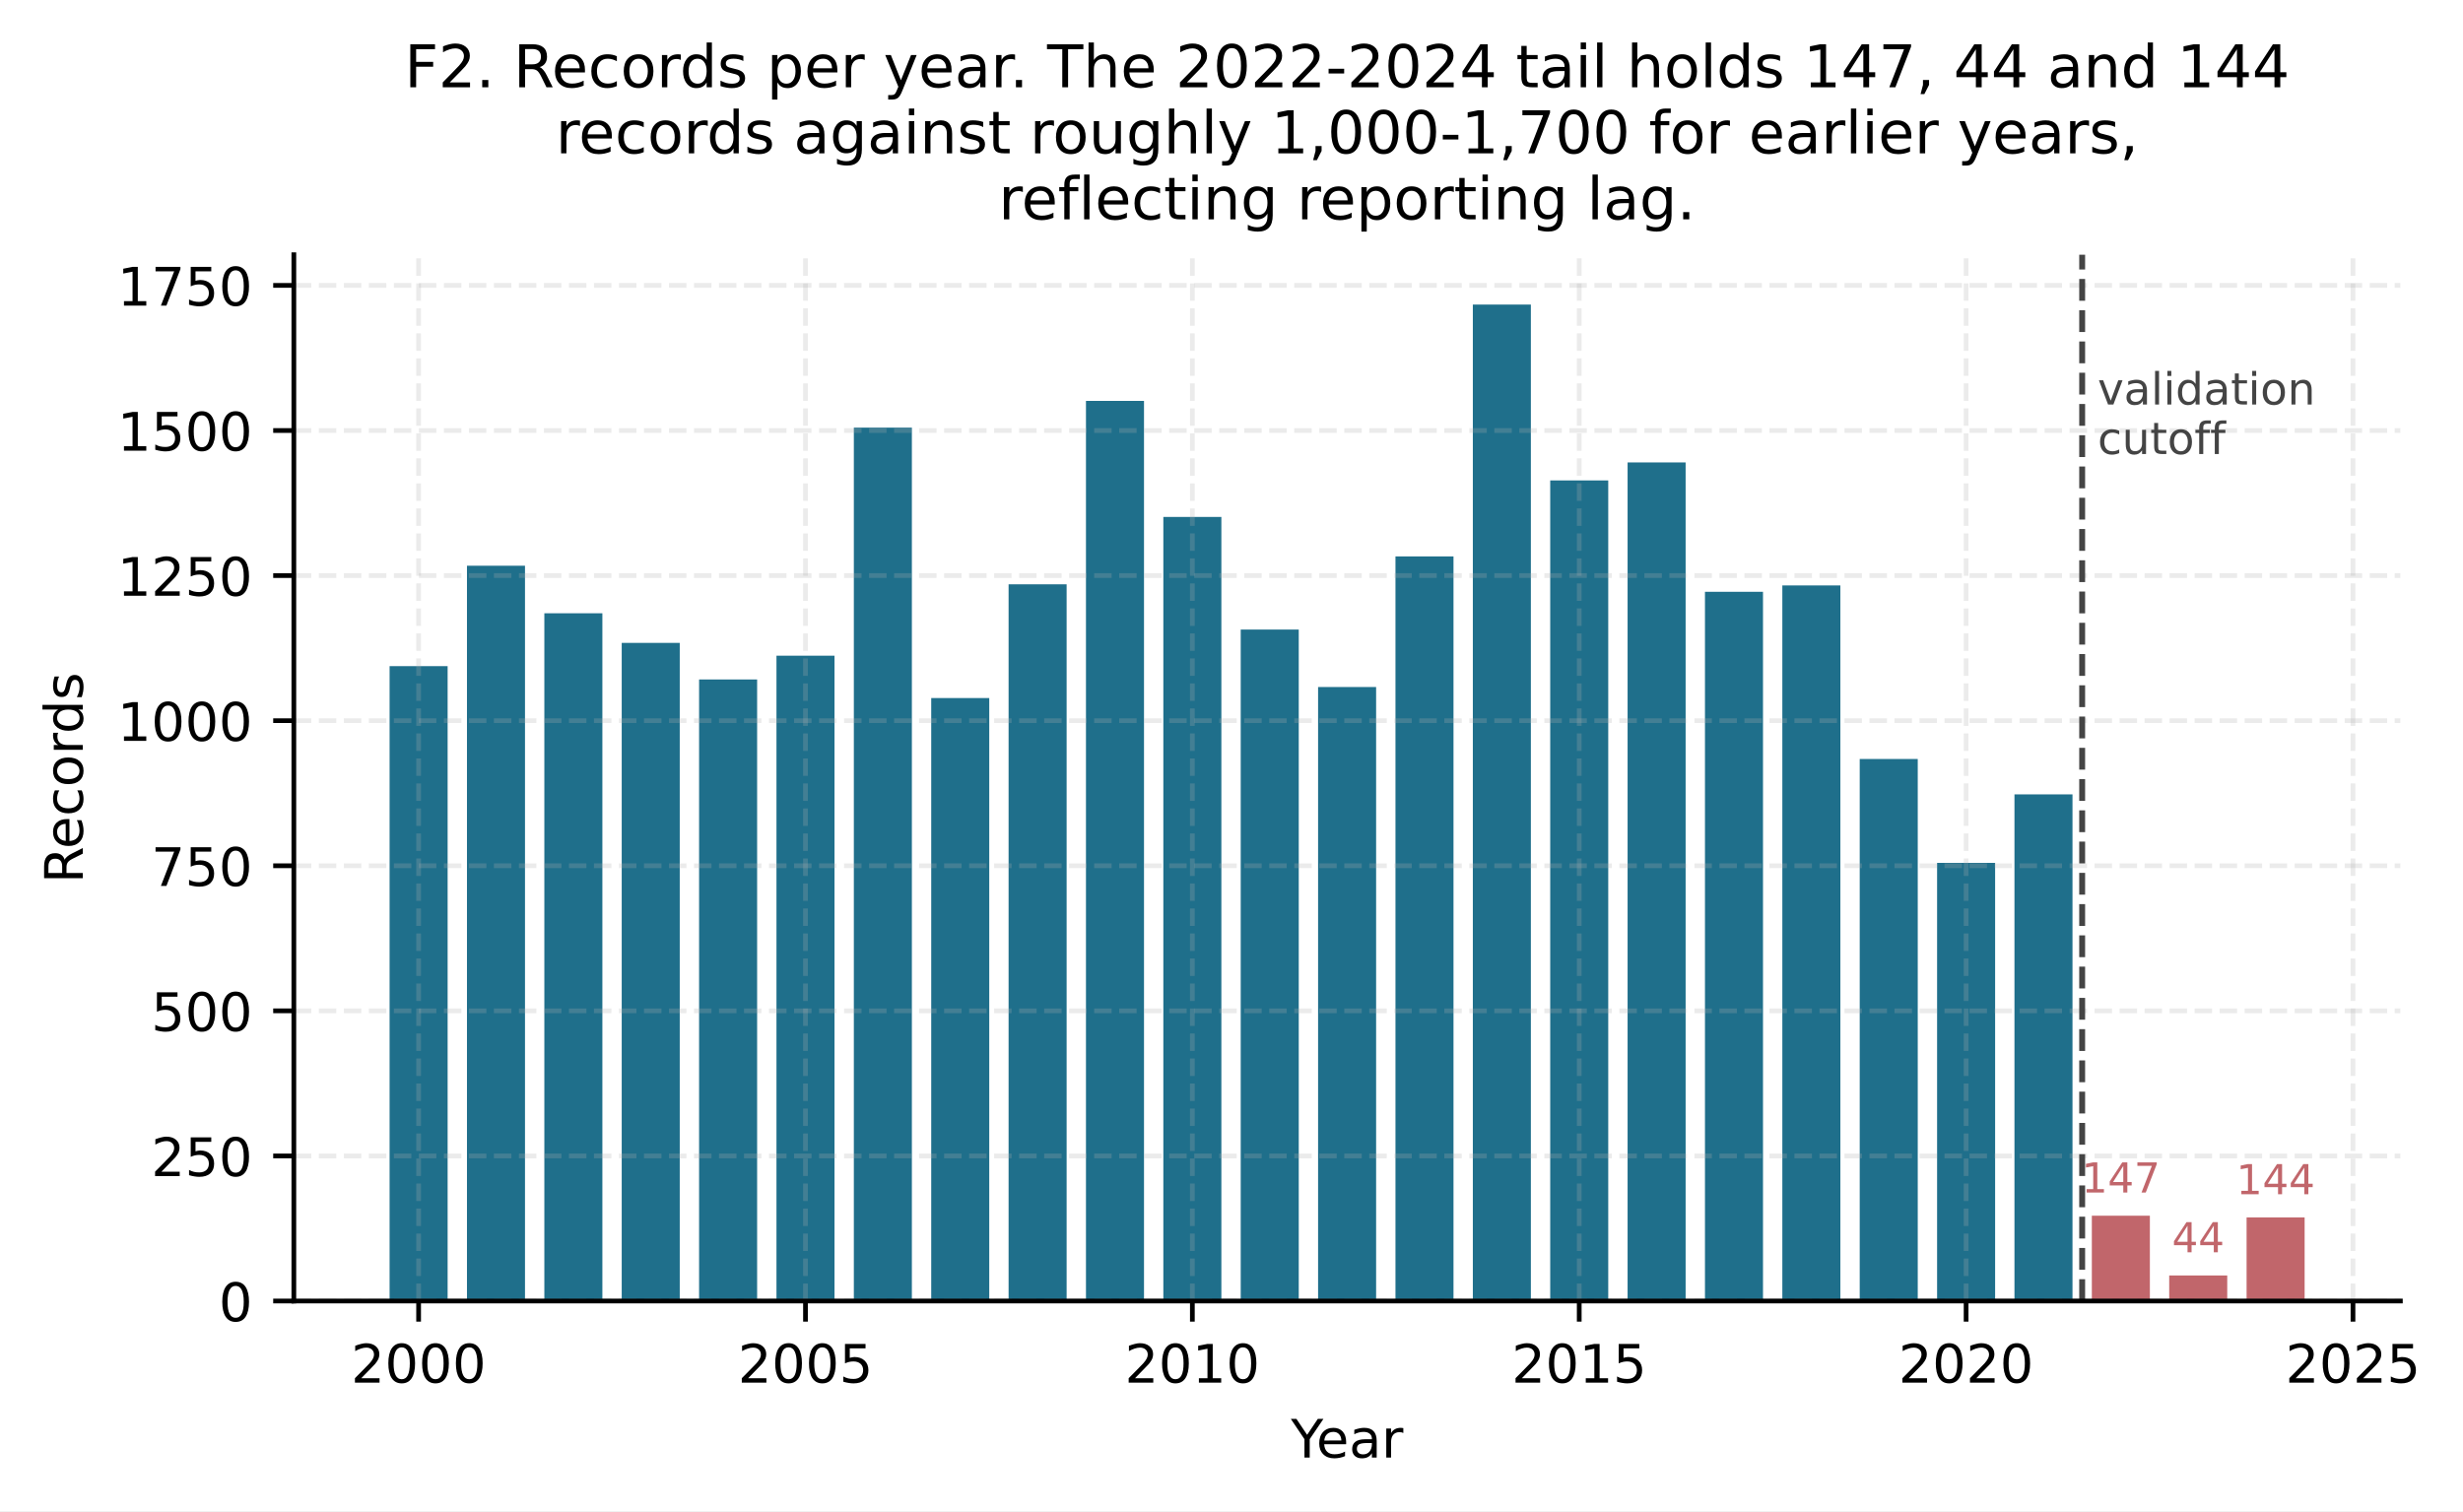
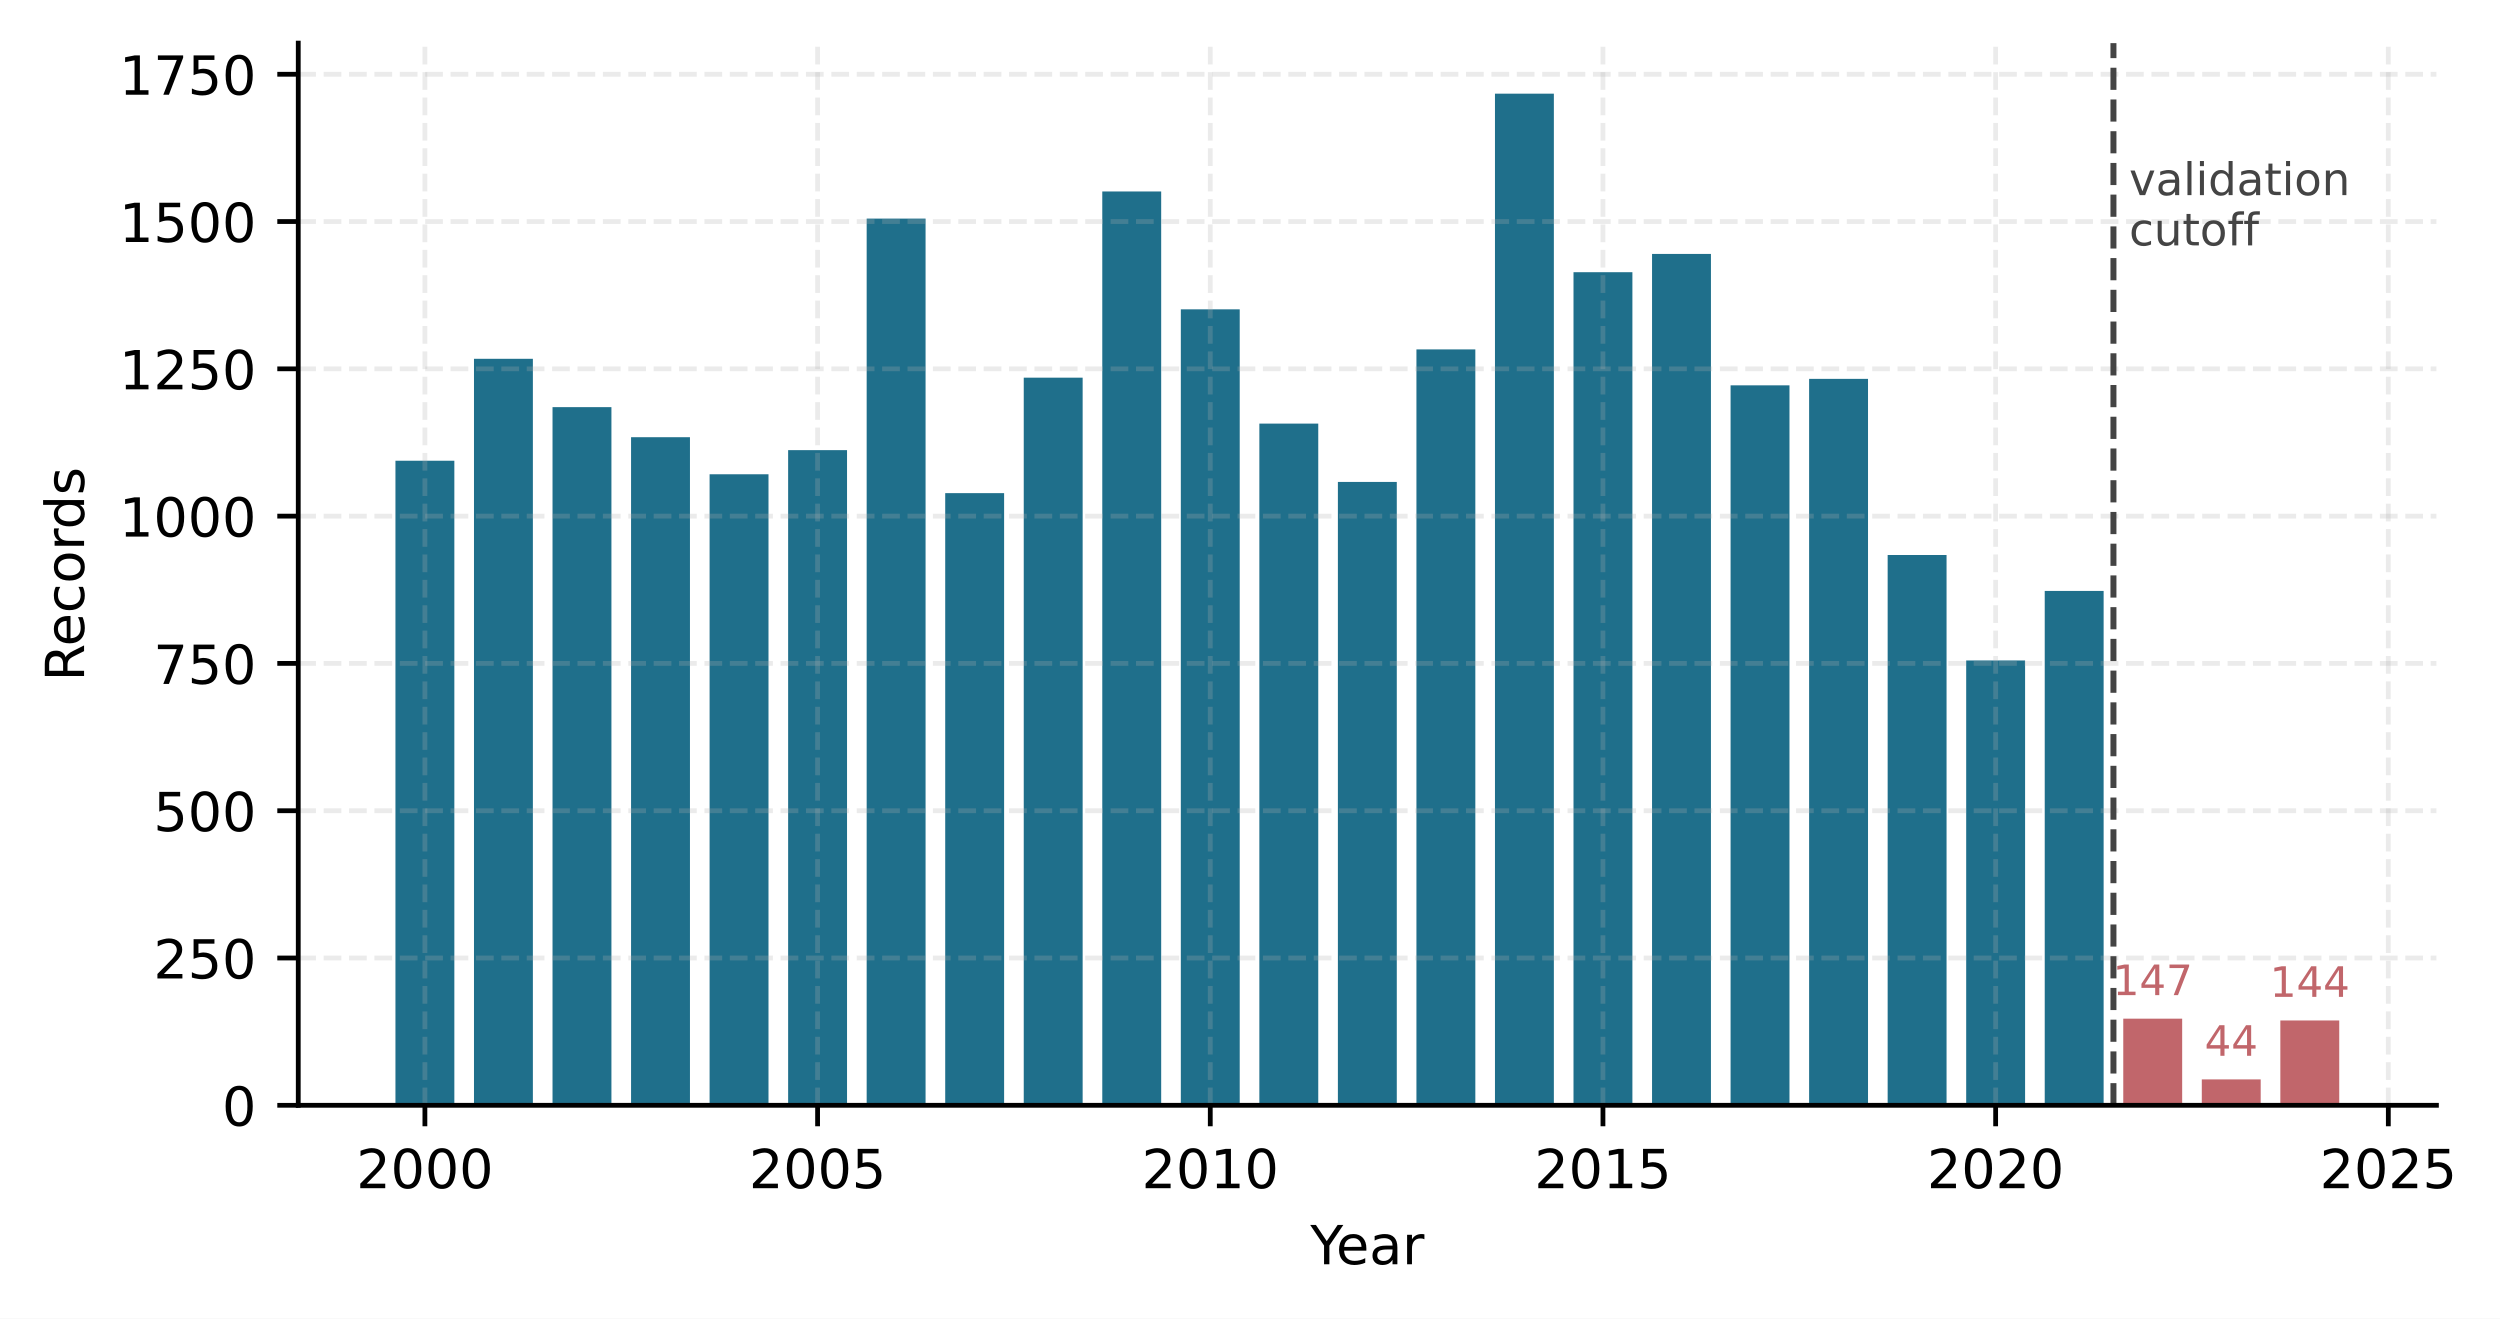
- <svg xmlns="http://www.w3.org/2000/svg" xmlns:xlink="http://www.w3.org/1999/xlink" width="417.553pt" height="256.223pt" viewBox="0 0 417.553 256.223" version="1.1">
+ <svg xmlns="http://www.w3.org/2000/svg" xmlns:xlink="http://www.w3.org/1999/xlink" width="417.553pt" height="220.229pt" viewBox="0 0 417.553 220.229" version="1.1">
  <defs>
    <style type="text/css">*{stroke-linejoin: round; stroke-linecap: butt}</style>
  </defs>
  <g id="figure_1">
    <g id="patch_1">
-       <path d="M 0 256.223  L 417.553 256.223  L 417.553 -0  L 0 -0  z " style="fill: #ffffff" />
+       <path d="M 0 220.229  L 417.553 220.229  L 417.553 0  L 0 0  z " style="fill: #ffffff" />
    </g>
    <g id="axes_1">
      <g id="patch_2">
-         <path d="M 49.815 220.602  L 406.935 220.602  L 406.935 43.194  L 49.815 43.194  z " style="fill: #ffffff" />
+         <path d="M 49.815 184.608  L 406.935 184.608  L 406.935 7.2  L 49.815 7.2  z " style="fill: #ffffff" />
      </g>
      <g id="patch_3">
-         <path d="M 66.048 220.602  L 75.886 220.602  L 75.886 112.948  L 66.048 112.948  z " clip-path="url(#p4999987004)" style="fill: #1f6f8b" />
+         <path d="M 66.048 184.608  L 75.886 184.608  L 75.886 76.954  L 66.048 76.954  z " clip-path="url(#p06d43b3711)" style="fill: #1f6f8b" />
      </g>
      <g id="patch_4">
-         <path d="M 79.165 220.602  L 89.003 220.602  L 89.003 95.924  L 79.165 95.924  z " clip-path="url(#p4999987004)" style="fill: #1f6f8b" />
+         <path d="M 79.165 184.608  L 89.003 184.608  L 89.003 59.93  L 79.165 59.93  z " clip-path="url(#p06d43b3711)" style="fill: #1f6f8b" />
      </g>
      <g id="patch_5">
-         <path d="M 92.283 220.602  L 102.121 220.602  L 102.121 103.993  L 92.283 103.993  z " clip-path="url(#p4999987004)" style="fill: #1f6f8b" />
+         <path d="M 92.283 184.608  L 102.121 184.608  L 102.121 67.999  L 92.283 67.999  z " clip-path="url(#p06d43b3711)" style="fill: #1f6f8b" />
      </g>
      <g id="patch_6">
-         <path d="M 105.4 220.602  L 115.238 220.602  L 115.238 109.012  L 105.4 109.012  z " clip-path="url(#p4999987004)" style="fill: #1f6f8b" />
+         <path d="M 105.4 184.608  L 115.238 184.608  L 115.238 73.018  L 105.4 73.018  z " clip-path="url(#p06d43b3711)" style="fill: #1f6f8b" />
      </g>
      <g id="patch_7">
-         <path d="M 118.517 220.602  L 128.355 220.602  L 128.355 115.211  L 118.517 115.211  z " clip-path="url(#p4999987004)" style="fill: #1f6f8b" />
+         <path d="M 118.517 184.608  L 128.355 184.608  L 128.355 79.217  L 118.517 79.217  z " clip-path="url(#p06d43b3711)" style="fill: #1f6f8b" />
      </g>
      <g id="patch_8">
-         <path d="M 131.635 220.602  L 141.473 220.602  L 141.473 111.177  L 131.635 111.177  z " clip-path="url(#p4999987004)" style="fill: #1f6f8b" />
+         <path d="M 131.635 184.608  L 141.473 184.608  L 141.473 75.183  L 131.635 75.183  z " clip-path="url(#p06d43b3711)" style="fill: #1f6f8b" />
      </g>
      <g id="patch_9">
-         <path d="M 144.752 220.602  L 154.59 220.602  L 154.59 72.504  L 144.752 72.504  z " clip-path="url(#p4999987004)" style="fill: #1f6f8b" />
+         <path d="M 144.752 184.608  L 154.59 184.608  L 154.59 36.51  L 144.752 36.51  z " clip-path="url(#p06d43b3711)" style="fill: #1f6f8b" />
      </g>
      <g id="patch_10">
-         <path d="M 157.87 220.602  L 167.708 220.602  L 167.708 118.36  L 157.87 118.36  z " clip-path="url(#p4999987004)" style="fill: #1f6f8b" />
+         <path d="M 157.87 184.608  L 167.708 184.608  L 167.708 82.366  L 157.87 82.366  z " clip-path="url(#p06d43b3711)" style="fill: #1f6f8b" />
      </g>
      <g id="patch_11">
-         <path d="M 170.987 220.602  L 180.825 220.602  L 180.825 99.073  L 170.987 99.073  z " clip-path="url(#p4999987004)" style="fill: #1f6f8b" />
+         <path d="M 170.987 184.608  L 180.825 184.608  L 180.825 63.079  L 170.987 63.079  z " clip-path="url(#p06d43b3711)" style="fill: #1f6f8b" />
      </g>
      <g id="patch_12">
-         <path d="M 184.104 220.602  L 193.942 220.602  L 193.942 67.977  L 184.104 67.977  z " clip-path="url(#p4999987004)" style="fill: #1f6f8b" />
+         <path d="M 184.104 184.608  L 193.942 184.608  L 193.942 31.983  L 184.104 31.983  z " clip-path="url(#p06d43b3711)" style="fill: #1f6f8b" />
      </g>
      <g id="patch_13">
-         <path d="M 197.222 220.602  L 207.06 220.602  L 207.06 87.658  L 197.222 87.658  z " clip-path="url(#p4999987004)" style="fill: #1f6f8b" />
+         <path d="M 197.222 184.608  L 207.06 184.608  L 207.06 51.664  L 197.222 51.664  z " clip-path="url(#p06d43b3711)" style="fill: #1f6f8b" />
      </g>
      <g id="patch_14">
-         <path d="M 210.339 220.602  L 220.177 220.602  L 220.177 106.748  L 210.339 106.748  z " clip-path="url(#p4999987004)" style="fill: #1f6f8b" />
+         <path d="M 210.339 184.608  L 220.177 184.608  L 220.177 70.754  L 210.339 70.754  z " clip-path="url(#p06d43b3711)" style="fill: #1f6f8b" />
      </g>
      <g id="patch_15">
-         <path d="M 223.456 220.602  L 233.294 220.602  L 233.294 116.49  L 223.456 116.49  z " clip-path="url(#p4999987004)" style="fill: #1f6f8b" />
+         <path d="M 223.456 184.608  L 233.294 184.608  L 233.294 80.496  L 223.456 80.496  z " clip-path="url(#p06d43b3711)" style="fill: #1f6f8b" />
      </g>
      <g id="patch_16">
-         <path d="M 236.574 220.602  L 246.412 220.602  L 246.412 94.349  L 236.574 94.349  z " clip-path="url(#p4999987004)" style="fill: #1f6f8b" />
+         <path d="M 236.574 184.608  L 246.412 184.608  L 246.412 58.355  L 236.574 58.355  z " clip-path="url(#p06d43b3711)" style="fill: #1f6f8b" />
      </g>
      <g id="patch_17">
-         <path d="M 249.691 220.602  L 259.529 220.602  L 259.529 51.642  L 249.691 51.642  z " clip-path="url(#p4999987004)" style="fill: #1f6f8b" />
+         <path d="M 249.691 184.608  L 259.529 184.608  L 259.529 15.648  L 249.691 15.648  z " clip-path="url(#p06d43b3711)" style="fill: #1f6f8b" />
      </g>
      <g id="patch_18">
-         <path d="M 262.808 220.602  L 272.646 220.602  L 272.646 81.459  L 262.808 81.459  z " clip-path="url(#p4999987004)" style="fill: #1f6f8b" />
+         <path d="M 262.808 184.608  L 272.646 184.608  L 272.646 45.464  L 262.808 45.464  z " clip-path="url(#p06d43b3711)" style="fill: #1f6f8b" />
      </g>
      <g id="patch_19">
-         <path d="M 275.926 220.602  L 285.764 220.602  L 285.764 78.408  L 275.926 78.408  z " clip-path="url(#p4999987004)" style="fill: #1f6f8b" />
+         <path d="M 275.926 184.608  L 285.764 184.608  L 285.764 42.414  L 275.926 42.414  z " clip-path="url(#p06d43b3711)" style="fill: #1f6f8b" />
      </g>
      <g id="patch_20">
-         <path d="M 289.043 220.602  L 298.881 220.602  L 298.881 100.352  L 289.043 100.352  z " clip-path="url(#p4999987004)" style="fill: #1f6f8b" />
+         <path d="M 289.043 184.608  L 298.881 184.608  L 298.881 64.358  L 289.043 64.358  z " clip-path="url(#p06d43b3711)" style="fill: #1f6f8b" />
      </g>
      <g id="patch_21">
-         <path d="M 302.16 220.602  L 311.998 220.602  L 311.998 99.27  L 302.16 99.27  z " clip-path="url(#p4999987004)" style="fill: #1f6f8b" />
+         <path d="M 302.16 184.608  L 311.998 184.608  L 311.998 63.276  L 302.16 63.276  z " clip-path="url(#p06d43b3711)" style="fill: #1f6f8b" />
      </g>
      <g id="patch_22">
-         <path d="M 315.278 220.602  L 325.116 220.602  L 325.116 128.693  L 315.278 128.693  z " clip-path="url(#p4999987004)" style="fill: #1f6f8b" />
+         <path d="M 315.278 184.608  L 325.116 184.608  L 325.116 92.698  L 315.278 92.698  z " clip-path="url(#p06d43b3711)" style="fill: #1f6f8b" />
      </g>
      <g id="patch_23">
-         <path d="M 328.395 220.602  L 338.233 220.602  L 338.233 146.307  L 328.395 146.307  z " clip-path="url(#p4999987004)" style="fill: #1f6f8b" />
+         <path d="M 328.395 184.608  L 338.233 184.608  L 338.233 110.313  L 328.395 110.313  z " clip-path="url(#p06d43b3711)" style="fill: #1f6f8b" />
      </g>
      <g id="patch_24">
-         <path d="M 341.513 220.602  L 351.351 220.602  L 351.351 134.695  L 341.513 134.695  z " clip-path="url(#p4999987004)" style="fill: #1f6f8b" />
+         <path d="M 341.513 184.608  L 351.351 184.608  L 351.351 98.701  L 341.513 98.701  z " clip-path="url(#p06d43b3711)" style="fill: #1f6f8b" />
      </g>
      <g id="patch_25">
-         <path d="M 354.63 220.602  L 364.468 220.602  L 364.468 206.137  L 354.63 206.137  z " clip-path="url(#p4999987004)" style="fill: #c1666b" />
+         <path d="M 354.63 184.608  L 364.468 184.608  L 364.468 170.143  L 354.63 170.143  z " clip-path="url(#p06d43b3711)" style="fill: #c1666b" />
      </g>
      <g id="patch_26">
-         <path d="M 367.747 220.602  L 377.585 220.602  L 377.585 216.272  L 367.747 216.272  z " clip-path="url(#p4999987004)" style="fill: #c1666b" />
+         <path d="M 367.747 184.608  L 377.585 184.608  L 377.585 180.278  L 367.747 180.278  z " clip-path="url(#p06d43b3711)" style="fill: #c1666b" />
      </g>
      <g id="patch_27">
-         <path d="M 380.865 220.602  L 390.703 220.602  L 390.703 206.432  L 380.865 206.432  z " clip-path="url(#p4999987004)" style="fill: #c1666b" />
+         <path d="M 380.865 184.608  L 390.703 184.608  L 390.703 170.438  L 380.865 170.438  z " clip-path="url(#p06d43b3711)" style="fill: #c1666b" />
      </g>
      <g id="matplotlib.axis_1">
        <g id="xtick_1">
          <g id="line2d_1">
-             <path d="M 70.967 220.602  L 70.967 43.194  " clip-path="url(#p4999987004)" style="fill: none; stroke-dasharray: 2.96,1.28; stroke-dashoffset: 0; stroke: #b0b0b0; stroke-opacity: 0.25; stroke-width: 0.8" />
+             <path d="M 70.967 184.608  L 70.967 7.2  " clip-path="url(#p06d43b3711)" style="fill: none; stroke-dasharray: 2.96,1.28; stroke-dashoffset: 0; stroke: #b0b0b0; stroke-opacity: 0.25; stroke-width: 0.8" />
          </g>
          <g id="line2d_2">
            <defs>
-               <path id="me593d9f291" d="M 0 0  L 0 3.5  " style="stroke: #000000; stroke-width: 0.8" />
+               <path id="m6b13f642c1" d="M 0 0  L 0 3.5  " style="stroke: #000000; stroke-width: 0.8" />
            </defs>
            <g>
-               <use xlink:href="#me593d9f291" x="70.967" y="220.602" style="stroke: #000000; stroke-width: 0.8" />
+               <use xlink:href="#m6b13f642c1" x="70.967" y="184.608" style="stroke: #000000; stroke-width: 0.8" />
            </g>
          </g>
          <g id="text_1">
-             <text style="font: 9px 'DejaVu Sans', 'Bitstream Vera Sans', 'Computer Modern Sans Serif', 'Lucida Grande', 'Verdana', 'Geneva', 'Lucid', 'Arial', 'Helvetica', 'Avant Garde', sans-serif; text-anchor: middle" x="70.967" y="234.441" transform="rotate(-0 70.96705 234.4407)">2000</text>
+             <text style="font: 9px 'DejaVu Sans', 'Bitstream Vera Sans', 'Computer Modern Sans Serif', 'Lucida Grande', 'Verdana', 'Geneva', 'Lucid', 'Arial', 'Helvetica', 'Avant Garde', sans-serif; text-anchor: middle" x="70.967" y="198.447" transform="rotate(-0 70.96705 198.4466)">2000</text>
          </g>
        </g>
        <g id="xtick_2">
          <g id="line2d_3">
-             <path d="M 136.554 220.602  L 136.554 43.194  " clip-path="url(#p4999987004)" style="fill: none; stroke-dasharray: 2.96,1.28; stroke-dashoffset: 0; stroke: #b0b0b0; stroke-opacity: 0.25; stroke-width: 0.8" />
+             <path d="M 136.554 184.608  L 136.554 7.2  " clip-path="url(#p06d43b3711)" style="fill: none; stroke-dasharray: 2.96,1.28; stroke-dashoffset: 0; stroke: #b0b0b0; stroke-opacity: 0.25; stroke-width: 0.8" />
          </g>
          <g id="line2d_4">
            <g>
-               <use xlink:href="#me593d9f291" x="136.554" y="220.602" style="stroke: #000000; stroke-width: 0.8" />
+               <use xlink:href="#m6b13f642c1" x="136.554" y="184.608" style="stroke: #000000; stroke-width: 0.8" />
            </g>
          </g>
          <g id="text_2">
-             <text style="font: 9px 'DejaVu Sans', 'Bitstream Vera Sans', 'Computer Modern Sans Serif', 'Lucida Grande', 'Verdana', 'Geneva', 'Lucid', 'Arial', 'Helvetica', 'Avant Garde', sans-serif; text-anchor: middle" x="136.554" y="234.441" transform="rotate(-0 136.5538 234.4407)">2005</text>
+             <text style="font: 9px 'DejaVu Sans', 'Bitstream Vera Sans', 'Computer Modern Sans Serif', 'Lucida Grande', 'Verdana', 'Geneva', 'Lucid', 'Arial', 'Helvetica', 'Avant Garde', sans-serif; text-anchor: middle" x="136.554" y="198.447" transform="rotate(-0 136.5538 198.4466)">2005</text>
          </g>
        </g>
        <g id="xtick_3">
          <g id="line2d_5">
-             <path d="M 202.141 220.602  L 202.141 43.194  " clip-path="url(#p4999987004)" style="fill: none; stroke-dasharray: 2.96,1.28; stroke-dashoffset: 0; stroke: #b0b0b0; stroke-opacity: 0.25; stroke-width: 0.8" />
+             <path d="M 202.141 184.608  L 202.141 7.2  " clip-path="url(#p06d43b3711)" style="fill: none; stroke-dasharray: 2.96,1.28; stroke-dashoffset: 0; stroke: #b0b0b0; stroke-opacity: 0.25; stroke-width: 0.8" />
          </g>
          <g id="line2d_6">
            <g>
-               <use xlink:href="#me593d9f291" x="202.141" y="220.602" style="stroke: #000000; stroke-width: 0.8" />
+               <use xlink:href="#m6b13f642c1" x="202.141" y="184.608" style="stroke: #000000; stroke-width: 0.8" />
            </g>
          </g>
          <g id="text_3">
-             <text style="font: 9px 'DejaVu Sans', 'Bitstream Vera Sans', 'Computer Modern Sans Serif', 'Lucida Grande', 'Verdana', 'Geneva', 'Lucid', 'Arial', 'Helvetica', 'Avant Garde', sans-serif; text-anchor: middle" x="202.141" y="234.441" transform="rotate(-0 202.1406 234.4407)">2010</text>
+             <text style="font: 9px 'DejaVu Sans', 'Bitstream Vera Sans', 'Computer Modern Sans Serif', 'Lucida Grande', 'Verdana', 'Geneva', 'Lucid', 'Arial', 'Helvetica', 'Avant Garde', sans-serif; text-anchor: middle" x="202.141" y="198.447" transform="rotate(-0 202.1406 198.4466)">2010</text>
          </g>
        </g>
        <g id="xtick_4">
          <g id="line2d_7">
-             <path d="M 267.727 220.602  L 267.727 43.194  " clip-path="url(#p4999987004)" style="fill: none; stroke-dasharray: 2.96,1.28; stroke-dashoffset: 0; stroke: #b0b0b0; stroke-opacity: 0.25; stroke-width: 0.8" />
+             <path d="M 267.727 184.608  L 267.727 7.2  " clip-path="url(#p06d43b3711)" style="fill: none; stroke-dasharray: 2.96,1.28; stroke-dashoffset: 0; stroke: #b0b0b0; stroke-opacity: 0.25; stroke-width: 0.8" />
          </g>
          <g id="line2d_8">
            <g>
-               <use xlink:href="#me593d9f291" x="267.727" y="220.602" style="stroke: #000000; stroke-width: 0.8" />
+               <use xlink:href="#m6b13f642c1" x="267.727" y="184.608" style="stroke: #000000; stroke-width: 0.8" />
            </g>
          </g>
          <g id="text_4">
-             <text style="font: 9px 'DejaVu Sans', 'Bitstream Vera Sans', 'Computer Modern Sans Serif', 'Lucida Grande', 'Verdana', 'Geneva', 'Lucid', 'Arial', 'Helvetica', 'Avant Garde', sans-serif; text-anchor: middle" x="267.727" y="234.441" transform="rotate(-0 267.7274 234.4407)">2015</text>
+             <text style="font: 9px 'DejaVu Sans', 'Bitstream Vera Sans', 'Computer Modern Sans Serif', 'Lucida Grande', 'Verdana', 'Geneva', 'Lucid', 'Arial', 'Helvetica', 'Avant Garde', sans-serif; text-anchor: middle" x="267.727" y="198.447" transform="rotate(-0 267.7274 198.4466)">2015</text>
          </g>
        </g>
        <g id="xtick_5">
          <g id="line2d_9">
-             <path d="M 333.314 220.602  L 333.314 43.194  " clip-path="url(#p4999987004)" style="fill: none; stroke-dasharray: 2.96,1.28; stroke-dashoffset: 0; stroke: #b0b0b0; stroke-opacity: 0.25; stroke-width: 0.8" />
+             <path d="M 333.314 184.608  L 333.314 7.2  " clip-path="url(#p06d43b3711)" style="fill: none; stroke-dasharray: 2.96,1.28; stroke-dashoffset: 0; stroke: #b0b0b0; stroke-opacity: 0.25; stroke-width: 0.8" />
          </g>
          <g id="line2d_10">
            <g>
-               <use xlink:href="#me593d9f291" x="333.314" y="220.602" style="stroke: #000000; stroke-width: 0.8" />
+               <use xlink:href="#m6b13f642c1" x="333.314" y="184.608" style="stroke: #000000; stroke-width: 0.8" />
            </g>
          </g>
          <g id="text_5">
-             <text style="font: 9px 'DejaVu Sans', 'Bitstream Vera Sans', 'Computer Modern Sans Serif', 'Lucida Grande', 'Verdana', 'Geneva', 'Lucid', 'Arial', 'Helvetica', 'Avant Garde', sans-serif; text-anchor: middle" x="333.314" y="234.441" transform="rotate(-0 333.3142 234.4407)">2020</text>
+             <text style="font: 9px 'DejaVu Sans', 'Bitstream Vera Sans', 'Computer Modern Sans Serif', 'Lucida Grande', 'Verdana', 'Geneva', 'Lucid', 'Arial', 'Helvetica', 'Avant Garde', sans-serif; text-anchor: middle" x="333.314" y="198.447" transform="rotate(-0 333.3142 198.4466)">2020</text>
          </g>
        </g>
        <g id="xtick_6">
          <g id="line2d_11">
-             <path d="M 398.901 220.602  L 398.901 43.194  " clip-path="url(#p4999987004)" style="fill: none; stroke-dasharray: 2.96,1.28; stroke-dashoffset: 0; stroke: #b0b0b0; stroke-opacity: 0.25; stroke-width: 0.8" />
+             <path d="M 398.901 184.608  L 398.901 7.2  " clip-path="url(#p06d43b3711)" style="fill: none; stroke-dasharray: 2.96,1.28; stroke-dashoffset: 0; stroke: #b0b0b0; stroke-opacity: 0.25; stroke-width: 0.8" />
          </g>
          <g id="line2d_12">
            <g>
-               <use xlink:href="#me593d9f291" x="398.901" y="220.602" style="stroke: #000000; stroke-width: 0.8" />
+               <use xlink:href="#m6b13f642c1" x="398.901" y="184.608" style="stroke: #000000; stroke-width: 0.8" />
            </g>
          </g>
          <g id="text_6">
-             <text style="font: 9px 'DejaVu Sans', 'Bitstream Vera Sans', 'Computer Modern Sans Serif', 'Lucida Grande', 'Verdana', 'Geneva', 'Lucid', 'Arial', 'Helvetica', 'Avant Garde', sans-serif; text-anchor: middle" x="398.901" y="234.441" transform="rotate(-0 398.9009 234.4407)">2025</text>
+             <text style="font: 9px 'DejaVu Sans', 'Bitstream Vera Sans', 'Computer Modern Sans Serif', 'Lucida Grande', 'Verdana', 'Geneva', 'Lucid', 'Arial', 'Helvetica', 'Avant Garde', sans-serif; text-anchor: middle" x="398.901" y="198.447" transform="rotate(-0 398.9009 198.4466)">2025</text>
          </g>
        </g>
        <g id="text_7">
-           <text style="font: 9px 'DejaVu Sans', 'Bitstream Vera Sans', 'Computer Modern Sans Serif', 'Lucida Grande', 'Verdana', 'Geneva', 'Lucid', 'Arial', 'Helvetica', 'Avant Garde', sans-serif; text-anchor: middle" x="228.375" y="247.151" transform="rotate(-0 228.3753 247.151)">Year</text>
+           <text style="font: 9px 'DejaVu Sans', 'Bitstream Vera Sans', 'Computer Modern Sans Serif', 'Lucida Grande', 'Verdana', 'Geneva', 'Lucid', 'Arial', 'Helvetica', 'Avant Garde', sans-serif; text-anchor: middle" x="228.375" y="211.157" transform="rotate(-0 228.3753 211.1569)">Year</text>
        </g>
      </g>
      <g id="matplotlib.axis_2">
        <g id="ytick_1">
          <g id="line2d_13">
-             <path d="M 49.815 220.602  L 406.935 220.602  " clip-path="url(#p4999987004)" style="fill: none; stroke-dasharray: 2.96,1.28; stroke-dashoffset: 0; stroke: #b0b0b0; stroke-opacity: 0.25; stroke-width: 0.8" />
+             <path d="M 49.815 184.608  L 406.935 184.608  " clip-path="url(#p06d43b3711)" style="fill: none; stroke-dasharray: 2.96,1.28; stroke-dashoffset: 0; stroke: #b0b0b0; stroke-opacity: 0.25; stroke-width: 0.8" />
          </g>
          <g id="line2d_14">
            <defs>
-               <path id="m1d42b6c55c" d="M 0 0  L -3.5 0  " style="stroke: #000000; stroke-width: 0.8" />
+               <path id="mb73ad6a554" d="M 0 0  L -3.5 0  " style="stroke: #000000; stroke-width: 0.8" />
            </defs>
            <g>
-               <use xlink:href="#m1d42b6c55c" x="49.815" y="220.602" style="stroke: #000000; stroke-width: 0.8" />
+               <use xlink:href="#mb73ad6a554" x="49.815" y="184.608" style="stroke: #000000; stroke-width: 0.8" />
            </g>
          </g>
          <g id="text_8">
-             <text style="font: 9px 'DejaVu Sans', 'Bitstream Vera Sans', 'Computer Modern Sans Serif', 'Lucida Grande', 'Verdana', 'Geneva', 'Lucid', 'Arial', 'Helvetica', 'Avant Garde', sans-serif; text-anchor: end" x="42.815" y="224.021" transform="rotate(-0 42.81531 224.0214)">0</text>
+             <text style="font: 9px 'DejaVu Sans', 'Bitstream Vera Sans', 'Computer Modern Sans Serif', 'Lucida Grande', 'Verdana', 'Geneva', 'Lucid', 'Arial', 'Helvetica', 'Avant Garde', sans-serif; text-anchor: end" x="42.815" y="188.027" transform="rotate(-0 42.81531 188.0273)">0</text>
          </g>
        </g>
        <g id="ytick_2">
          <g id="line2d_15">
-             <path d="M 49.815 196.001  L 406.935 196.001  " clip-path="url(#p4999987004)" style="fill: none; stroke-dasharray: 2.96,1.28; stroke-dashoffset: 0; stroke: #b0b0b0; stroke-opacity: 0.25; stroke-width: 0.8" />
+             <path d="M 49.815 160.007  L 406.935 160.007  " clip-path="url(#p06d43b3711)" style="fill: none; stroke-dasharray: 2.96,1.28; stroke-dashoffset: 0; stroke: #b0b0b0; stroke-opacity: 0.25; stroke-width: 0.8" />
          </g>
          <g id="line2d_16">
            <g>
-               <use xlink:href="#m1d42b6c55c" x="49.815" y="196.001" style="stroke: #000000; stroke-width: 0.8" />
+               <use xlink:href="#mb73ad6a554" x="49.815" y="160.007" style="stroke: #000000; stroke-width: 0.8" />
            </g>
          </g>
          <g id="text_9">
-             <text style="font: 9px 'DejaVu Sans', 'Bitstream Vera Sans', 'Computer Modern Sans Serif', 'Lucida Grande', 'Verdana', 'Geneva', 'Lucid', 'Arial', 'Helvetica', 'Avant Garde', sans-serif; text-anchor: end" x="42.815" y="199.42" transform="rotate(-0 42.81531 199.4203)">250</text>
+             <text style="font: 9px 'DejaVu Sans', 'Bitstream Vera Sans', 'Computer Modern Sans Serif', 'Lucida Grande', 'Verdana', 'Geneva', 'Lucid', 'Arial', 'Helvetica', 'Avant Garde', sans-serif; text-anchor: end" x="42.815" y="163.426" transform="rotate(-0 42.81531 163.4262)">250</text>
          </g>
        </g>
        <g id="ytick_3">
          <g id="line2d_17">
-             <path d="M 49.815 171.4  L 406.935 171.4  " clip-path="url(#p4999987004)" style="fill: none; stroke-dasharray: 2.96,1.28; stroke-dashoffset: 0; stroke: #b0b0b0; stroke-opacity: 0.25; stroke-width: 0.8" />
+             <path d="M 49.815 135.406  L 406.935 135.406  " clip-path="url(#p06d43b3711)" style="fill: none; stroke-dasharray: 2.96,1.28; stroke-dashoffset: 0; stroke: #b0b0b0; stroke-opacity: 0.25; stroke-width: 0.8" />
          </g>
          <g id="line2d_18">
            <g>
-               <use xlink:href="#m1d42b6c55c" x="49.815" y="171.4" style="stroke: #000000; stroke-width: 0.8" />
+               <use xlink:href="#mb73ad6a554" x="49.815" y="135.406" style="stroke: #000000; stroke-width: 0.8" />
            </g>
          </g>
          <g id="text_10">
-             <text style="font: 9px 'DejaVu Sans', 'Bitstream Vera Sans', 'Computer Modern Sans Serif', 'Lucida Grande', 'Verdana', 'Geneva', 'Lucid', 'Arial', 'Helvetica', 'Avant Garde', sans-serif; text-anchor: end" x="42.815" y="174.819" transform="rotate(-0 42.81531 174.8193)">500</text>
+             <text style="font: 9px 'DejaVu Sans', 'Bitstream Vera Sans', 'Computer Modern Sans Serif', 'Lucida Grande', 'Verdana', 'Geneva', 'Lucid', 'Arial', 'Helvetica', 'Avant Garde', sans-serif; text-anchor: end" x="42.815" y="138.825" transform="rotate(-0 42.81531 138.8252)">500</text>
          </g>
        </g>
        <g id="ytick_4">
          <g id="line2d_19">
-             <path d="M 49.815 146.799  L 406.935 146.799  " clip-path="url(#p4999987004)" style="fill: none; stroke-dasharray: 2.96,1.28; stroke-dashoffset: 0; stroke: #b0b0b0; stroke-opacity: 0.25; stroke-width: 0.8" />
+             <path d="M 49.815 110.805  L 406.935 110.805  " clip-path="url(#p06d43b3711)" style="fill: none; stroke-dasharray: 2.96,1.28; stroke-dashoffset: 0; stroke: #b0b0b0; stroke-opacity: 0.25; stroke-width: 0.8" />
          </g>
          <g id="line2d_20">
            <g>
-               <use xlink:href="#m1d42b6c55c" x="49.815" y="146.799" style="stroke: #000000; stroke-width: 0.8" />
+               <use xlink:href="#mb73ad6a554" x="49.815" y="110.805" style="stroke: #000000; stroke-width: 0.8" />
            </g>
          </g>
          <g id="text_11">
-             <text style="font: 9px 'DejaVu Sans', 'Bitstream Vera Sans', 'Computer Modern Sans Serif', 'Lucida Grande', 'Verdana', 'Geneva', 'Lucid', 'Arial', 'Helvetica', 'Avant Garde', sans-serif; text-anchor: end" x="42.815" y="150.218" transform="rotate(-0 42.81531 150.2182)">750</text>
+             <text style="font: 9px 'DejaVu Sans', 'Bitstream Vera Sans', 'Computer Modern Sans Serif', 'Lucida Grande', 'Verdana', 'Geneva', 'Lucid', 'Arial', 'Helvetica', 'Avant Garde', sans-serif; text-anchor: end" x="42.815" y="114.224" transform="rotate(-0 42.81531 114.2242)">750</text>
          </g>
        </g>
        <g id="ytick_5">
          <g id="line2d_21">
-             <path d="M 49.815 122.198  L 406.935 122.198  " clip-path="url(#p4999987004)" style="fill: none; stroke-dasharray: 2.96,1.28; stroke-dashoffset: 0; stroke: #b0b0b0; stroke-opacity: 0.25; stroke-width: 0.8" />
+             <path d="M 49.815 86.204  L 406.935 86.204  " clip-path="url(#p06d43b3711)" style="fill: none; stroke-dasharray: 2.96,1.28; stroke-dashoffset: 0; stroke: #b0b0b0; stroke-opacity: 0.25; stroke-width: 0.8" />
          </g>
          <g id="line2d_22">
            <g>
-               <use xlink:href="#m1d42b6c55c" x="49.815" y="122.198" style="stroke: #000000; stroke-width: 0.8" />
+               <use xlink:href="#mb73ad6a554" x="49.815" y="86.204" style="stroke: #000000; stroke-width: 0.8" />
            </g>
          </g>
          <g id="text_12">
-             <text style="font: 9px 'DejaVu Sans', 'Bitstream Vera Sans', 'Computer Modern Sans Serif', 'Lucida Grande', 'Verdana', 'Geneva', 'Lucid', 'Arial', 'Helvetica', 'Avant Garde', sans-serif; text-anchor: end" x="42.815" y="125.617" transform="rotate(-0 42.81531 125.6172)">1000</text>
+             <text style="font: 9px 'DejaVu Sans', 'Bitstream Vera Sans', 'Computer Modern Sans Serif', 'Lucida Grande', 'Verdana', 'Geneva', 'Lucid', 'Arial', 'Helvetica', 'Avant Garde', sans-serif; text-anchor: end" x="42.815" y="89.623" transform="rotate(-0 42.81531 89.6231)">1000</text>
          </g>
        </g>
        <g id="ytick_6">
          <g id="line2d_23">
-             <path d="M 49.815 97.597  L 406.935 97.597  " clip-path="url(#p4999987004)" style="fill: none; stroke-dasharray: 2.96,1.28; stroke-dashoffset: 0; stroke: #b0b0b0; stroke-opacity: 0.25; stroke-width: 0.8" />
+             <path d="M 49.815 61.603  L 406.935 61.603  " clip-path="url(#p06d43b3711)" style="fill: none; stroke-dasharray: 2.96,1.28; stroke-dashoffset: 0; stroke: #b0b0b0; stroke-opacity: 0.25; stroke-width: 0.8" />
          </g>
          <g id="line2d_24">
            <g>
-               <use xlink:href="#m1d42b6c55c" x="49.815" y="97.597" style="stroke: #000000; stroke-width: 0.8" />
+               <use xlink:href="#mb73ad6a554" x="49.815" y="61.603" style="stroke: #000000; stroke-width: 0.8" />
            </g>
          </g>
          <g id="text_13">
-             <text style="font: 9px 'DejaVu Sans', 'Bitstream Vera Sans', 'Computer Modern Sans Serif', 'Lucida Grande', 'Verdana', 'Geneva', 'Lucid', 'Arial', 'Helvetica', 'Avant Garde', sans-serif; text-anchor: end" x="42.815" y="101.016" transform="rotate(-0 42.81531 101.0161)">1250</text>
+             <text style="font: 9px 'DejaVu Sans', 'Bitstream Vera Sans', 'Computer Modern Sans Serif', 'Lucida Grande', 'Verdana', 'Geneva', 'Lucid', 'Arial', 'Helvetica', 'Avant Garde', sans-serif; text-anchor: end" x="42.815" y="65.022" transform="rotate(-0 42.81531 65.02205)">1250</text>
          </g>
        </g>
        <g id="ytick_7">
          <g id="line2d_25">
-             <path d="M 49.815 72.996  L 406.935 72.996  " clip-path="url(#p4999987004)" style="fill: none; stroke-dasharray: 2.96,1.28; stroke-dashoffset: 0; stroke: #b0b0b0; stroke-opacity: 0.25; stroke-width: 0.8" />
+             <path d="M 49.815 37.002  L 406.935 37.002  " clip-path="url(#p06d43b3711)" style="fill: none; stroke-dasharray: 2.96,1.28; stroke-dashoffset: 0; stroke: #b0b0b0; stroke-opacity: 0.25; stroke-width: 0.8" />
          </g>
          <g id="line2d_26">
            <g>
-               <use xlink:href="#m1d42b6c55c" x="49.815" y="72.996" style="stroke: #000000; stroke-width: 0.8" />
+               <use xlink:href="#mb73ad6a554" x="49.815" y="37.002" style="stroke: #000000; stroke-width: 0.8" />
            </g>
          </g>
          <g id="text_14">
-             <text style="font: 9px 'DejaVu Sans', 'Bitstream Vera Sans', 'Computer Modern Sans Serif', 'Lucida Grande', 'Verdana', 'Geneva', 'Lucid', 'Arial', 'Helvetica', 'Avant Garde', sans-serif; text-anchor: end" x="42.815" y="76.415" transform="rotate(-0 42.81531 76.41507)">1500</text>
+             <text style="font: 9px 'DejaVu Sans', 'Bitstream Vera Sans', 'Computer Modern Sans Serif', 'Lucida Grande', 'Verdana', 'Geneva', 'Lucid', 'Arial', 'Helvetica', 'Avant Garde', sans-serif; text-anchor: end" x="42.815" y="40.421" transform="rotate(-0 42.81531 40.42101)">1500</text>
          </g>
        </g>
        <g id="ytick_8">
          <g id="line2d_27">
-             <path d="M 49.815 48.395  L 406.935 48.395  " clip-path="url(#p4999987004)" style="fill: none; stroke-dasharray: 2.96,1.28; stroke-dashoffset: 0; stroke: #b0b0b0; stroke-opacity: 0.25; stroke-width: 0.8" />
+             <path d="M 49.815 12.401  L 406.935 12.401  " clip-path="url(#p06d43b3711)" style="fill: none; stroke-dasharray: 2.96,1.28; stroke-dashoffset: 0; stroke: #b0b0b0; stroke-opacity: 0.25; stroke-width: 0.8" />
          </g>
          <g id="line2d_28">
            <g>
-               <use xlink:href="#m1d42b6c55c" x="49.815" y="48.395" style="stroke: #000000; stroke-width: 0.8" />
+               <use xlink:href="#mb73ad6a554" x="49.815" y="12.401" style="stroke: #000000; stroke-width: 0.8" />
            </g>
          </g>
          <g id="text_15">
-             <text style="font: 9px 'DejaVu Sans', 'Bitstream Vera Sans', 'Computer Modern Sans Serif', 'Lucida Grande', 'Verdana', 'Geneva', 'Lucid', 'Arial', 'Helvetica', 'Avant Garde', sans-serif; text-anchor: end" x="42.815" y="51.814" transform="rotate(-0 42.81531 51.81402)">1750</text>
+             <text style="font: 9px 'DejaVu Sans', 'Bitstream Vera Sans', 'Computer Modern Sans Serif', 'Lucida Grande', 'Verdana', 'Geneva', 'Lucid', 'Arial', 'Helvetica', 'Avant Garde', sans-serif; text-anchor: end" x="42.815" y="15.82" transform="rotate(-0 42.81531 15.81996)">1750</text>
          </g>
        </g>
        <g id="text_16">
-           <text style="font: 9px 'DejaVu Sans', 'Bitstream Vera Sans', 'Computer Modern Sans Serif', 'Lucida Grande', 'Verdana', 'Geneva', 'Lucid', 'Arial', 'Helvetica', 'Avant Garde', sans-serif; text-anchor: middle" x="14.039" y="131.898" transform="rotate(-90 14.03859 131.8981)">Records</text>
+           <text style="font: 9px 'DejaVu Sans', 'Bitstream Vera Sans', 'Computer Modern Sans Serif', 'Lucida Grande', 'Verdana', 'Geneva', 'Lucid', 'Arial', 'Helvetica', 'Avant Garde', sans-serif; text-anchor: middle" x="14.039" y="95.904" transform="rotate(-90 14.03859 95.904)">Records</text>
        </g>
      </g>
      <g id="line2d_29">
-         <path d="M 352.99 220.602  L 352.99 43.194  " clip-path="url(#p4999987004)" style="fill: none; stroke-dasharray: 3.7,1.6; stroke-dashoffset: 0; stroke: #444444" />
+         <path d="M 352.99 184.608  L 352.99 7.2  " clip-path="url(#p06d43b3711)" style="fill: none; stroke-dasharray: 3.7,1.6; stroke-dashoffset: 0; stroke: #444444" />
      </g>
      <g id="patch_28">
-         <path d="M 49.815 220.602  L 49.815 43.194  " style="fill: none; stroke: #000000; stroke-width: 0.8; stroke-linejoin: miter; stroke-linecap: square" />
+         <path d="M 49.815 184.608  L 49.815 7.2  " style="fill: none; stroke: #000000; stroke-width: 0.8; stroke-linejoin: miter; stroke-linecap: square" />
      </g>
      <g id="patch_29">
-         <path d="M 49.815 220.602  L 406.935 220.602  " style="fill: none; stroke: #000000; stroke-width: 0.8; stroke-linejoin: miter; stroke-linecap: square" />
+         <path d="M 49.815 184.608  L 406.935 184.608  " style="fill: none; stroke: #000000; stroke-width: 0.8; stroke-linejoin: miter; stroke-linecap: square" />
      </g>
      <g id="text_17">
-         <text style="fill: #c1666b; font: 7px 'DejaVu Sans', 'Bitstream Vera Sans', 'Computer Modern Sans Serif', 'Lucida Grande', 'Verdana', 'Geneva', 'Lucid', 'Arial', 'Helvetica', 'Avant Garde', sans-serif; text-anchor: middle" x="359.549" y="202.2" transform="rotate(-0 359.5489 202.2005)">147</text>
+         <text style="fill: #c1666b; font: 7px 'DejaVu Sans', 'Bitstream Vera Sans', 'Computer Modern Sans Serif', 'Lucida Grande', 'Verdana', 'Geneva', 'Lucid', 'Arial', 'Helvetica', 'Avant Garde', sans-serif; text-anchor: middle" x="359.549" y="166.206" transform="rotate(-0 359.5489 166.2064)">147</text>
      </g>
      <g id="text_18">
-         <text style="fill: #c1666b; font: 7px 'DejaVu Sans', 'Bitstream Vera Sans', 'Computer Modern Sans Serif', 'Lucida Grande', 'Verdana', 'Geneva', 'Lucid', 'Arial', 'Helvetica', 'Avant Garde', sans-serif; text-anchor: middle" x="372.666" y="212.336" transform="rotate(-0 372.6662 212.3361)">44</text>
+         <text style="fill: #c1666b; font: 7px 'DejaVu Sans', 'Bitstream Vera Sans', 'Computer Modern Sans Serif', 'Lucida Grande', 'Verdana', 'Geneva', 'Lucid', 'Arial', 'Helvetica', 'Avant Garde', sans-serif; text-anchor: middle" x="372.666" y="176.342" transform="rotate(-0 372.6662 176.342)">44</text>
      </g>
      <g id="text_19">
-         <text style="fill: #c1666b; font: 7px 'DejaVu Sans', 'Bitstream Vera Sans', 'Computer Modern Sans Serif', 'Lucida Grande', 'Verdana', 'Geneva', 'Lucid', 'Arial', 'Helvetica', 'Avant Garde', sans-serif; text-anchor: middle" x="385.784" y="202.496" transform="rotate(-0 385.7836 202.4957)">144</text>
+         <text style="fill: #c1666b; font: 7px 'DejaVu Sans', 'Bitstream Vera Sans', 'Computer Modern Sans Serif', 'Lucida Grande', 'Verdana', 'Geneva', 'Lucid', 'Arial', 'Helvetica', 'Avant Garde', sans-serif; text-anchor: middle" x="385.784" y="166.502" transform="rotate(-0 385.7836 166.5016)">144</text>
      </g>
      <g id="text_20">
-         <text style="fill: #444444; font: 7.5px 'DejaVu Sans', 'Bitstream Vera Sans', 'Computer Modern Sans Serif', 'Lucida Grande', 'Verdana', 'Geneva', 'Lucid', 'Arial', 'Helvetica', 'Avant Garde', sans-serif" transform="translate(355.6137 68.5877)">validation</text>
-         <text style="fill: #444444; font: 7.5px 'DejaVu Sans', 'Bitstream Vera Sans', 'Computer Modern Sans Serif', 'Lucida Grande', 'Verdana', 'Geneva', 'Lucid', 'Arial', 'Helvetica', 'Avant Garde', sans-serif" transform="translate(355.6137 76.98606)">cutoff</text>
-       </g>
-       <g id="text_21">
-         <text style="font: 10px 'DejaVu Sans', 'Bitstream Vera Sans', 'Computer Modern Sans Serif', 'Lucida Grande', 'Verdana', 'Geneva', 'Lucid', 'Arial', 'Helvetica', 'Avant Garde', sans-serif" transform="translate(68.57609 14.79844)">F2. Records per year. The 2022-2024 tail holds 147, 44 and 144</text>
-         <text style="font: 10px 'DejaVu Sans', 'Bitstream Vera Sans', 'Computer Modern Sans Serif', 'Lucida Grande', 'Verdana', 'Geneva', 'Lucid', 'Arial', 'Helvetica', 'Avant Garde', sans-serif" transform="translate(94.21594 25.99625)">records against roughly 1,000-1,700 for earlier years,</text>
-         <text style="font: 10px 'DejaVu Sans', 'Bitstream Vera Sans', 'Computer Modern Sans Serif', 'Lucida Grande', 'Verdana', 'Geneva', 'Lucid', 'Arial', 'Helvetica', 'Avant Garde', sans-serif" transform="translate(169.2933 37.19406)">reflecting reporting lag.</text>
+         <text style="fill: #444444; font: 7.5px 'DejaVu Sans', 'Bitstream Vera Sans', 'Computer Modern Sans Serif', 'Lucida Grande', 'Verdana', 'Geneva', 'Lucid', 'Arial', 'Helvetica', 'Avant Garde', sans-serif" transform="translate(355.6137 32.59364)">validation</text>
+         <text style="fill: #444444; font: 7.5px 'DejaVu Sans', 'Bitstream Vera Sans', 'Computer Modern Sans Serif', 'Lucida Grande', 'Verdana', 'Geneva', 'Lucid', 'Arial', 'Helvetica', 'Avant Garde', sans-serif" transform="translate(355.6137 40.992)">cutoff</text>
      </g>
    </g>
  </g>
  <defs>
-     <clipPath id="p4999987004">
-       <rect x="49.815" y="43.194" width="357.12" height="177.408" />
+     <clipPath id="p06d43b3711">
+       <rect x="49.815" y="7.2" width="357.12" height="177.408" />
    </clipPath>
  </defs>
</svg>
